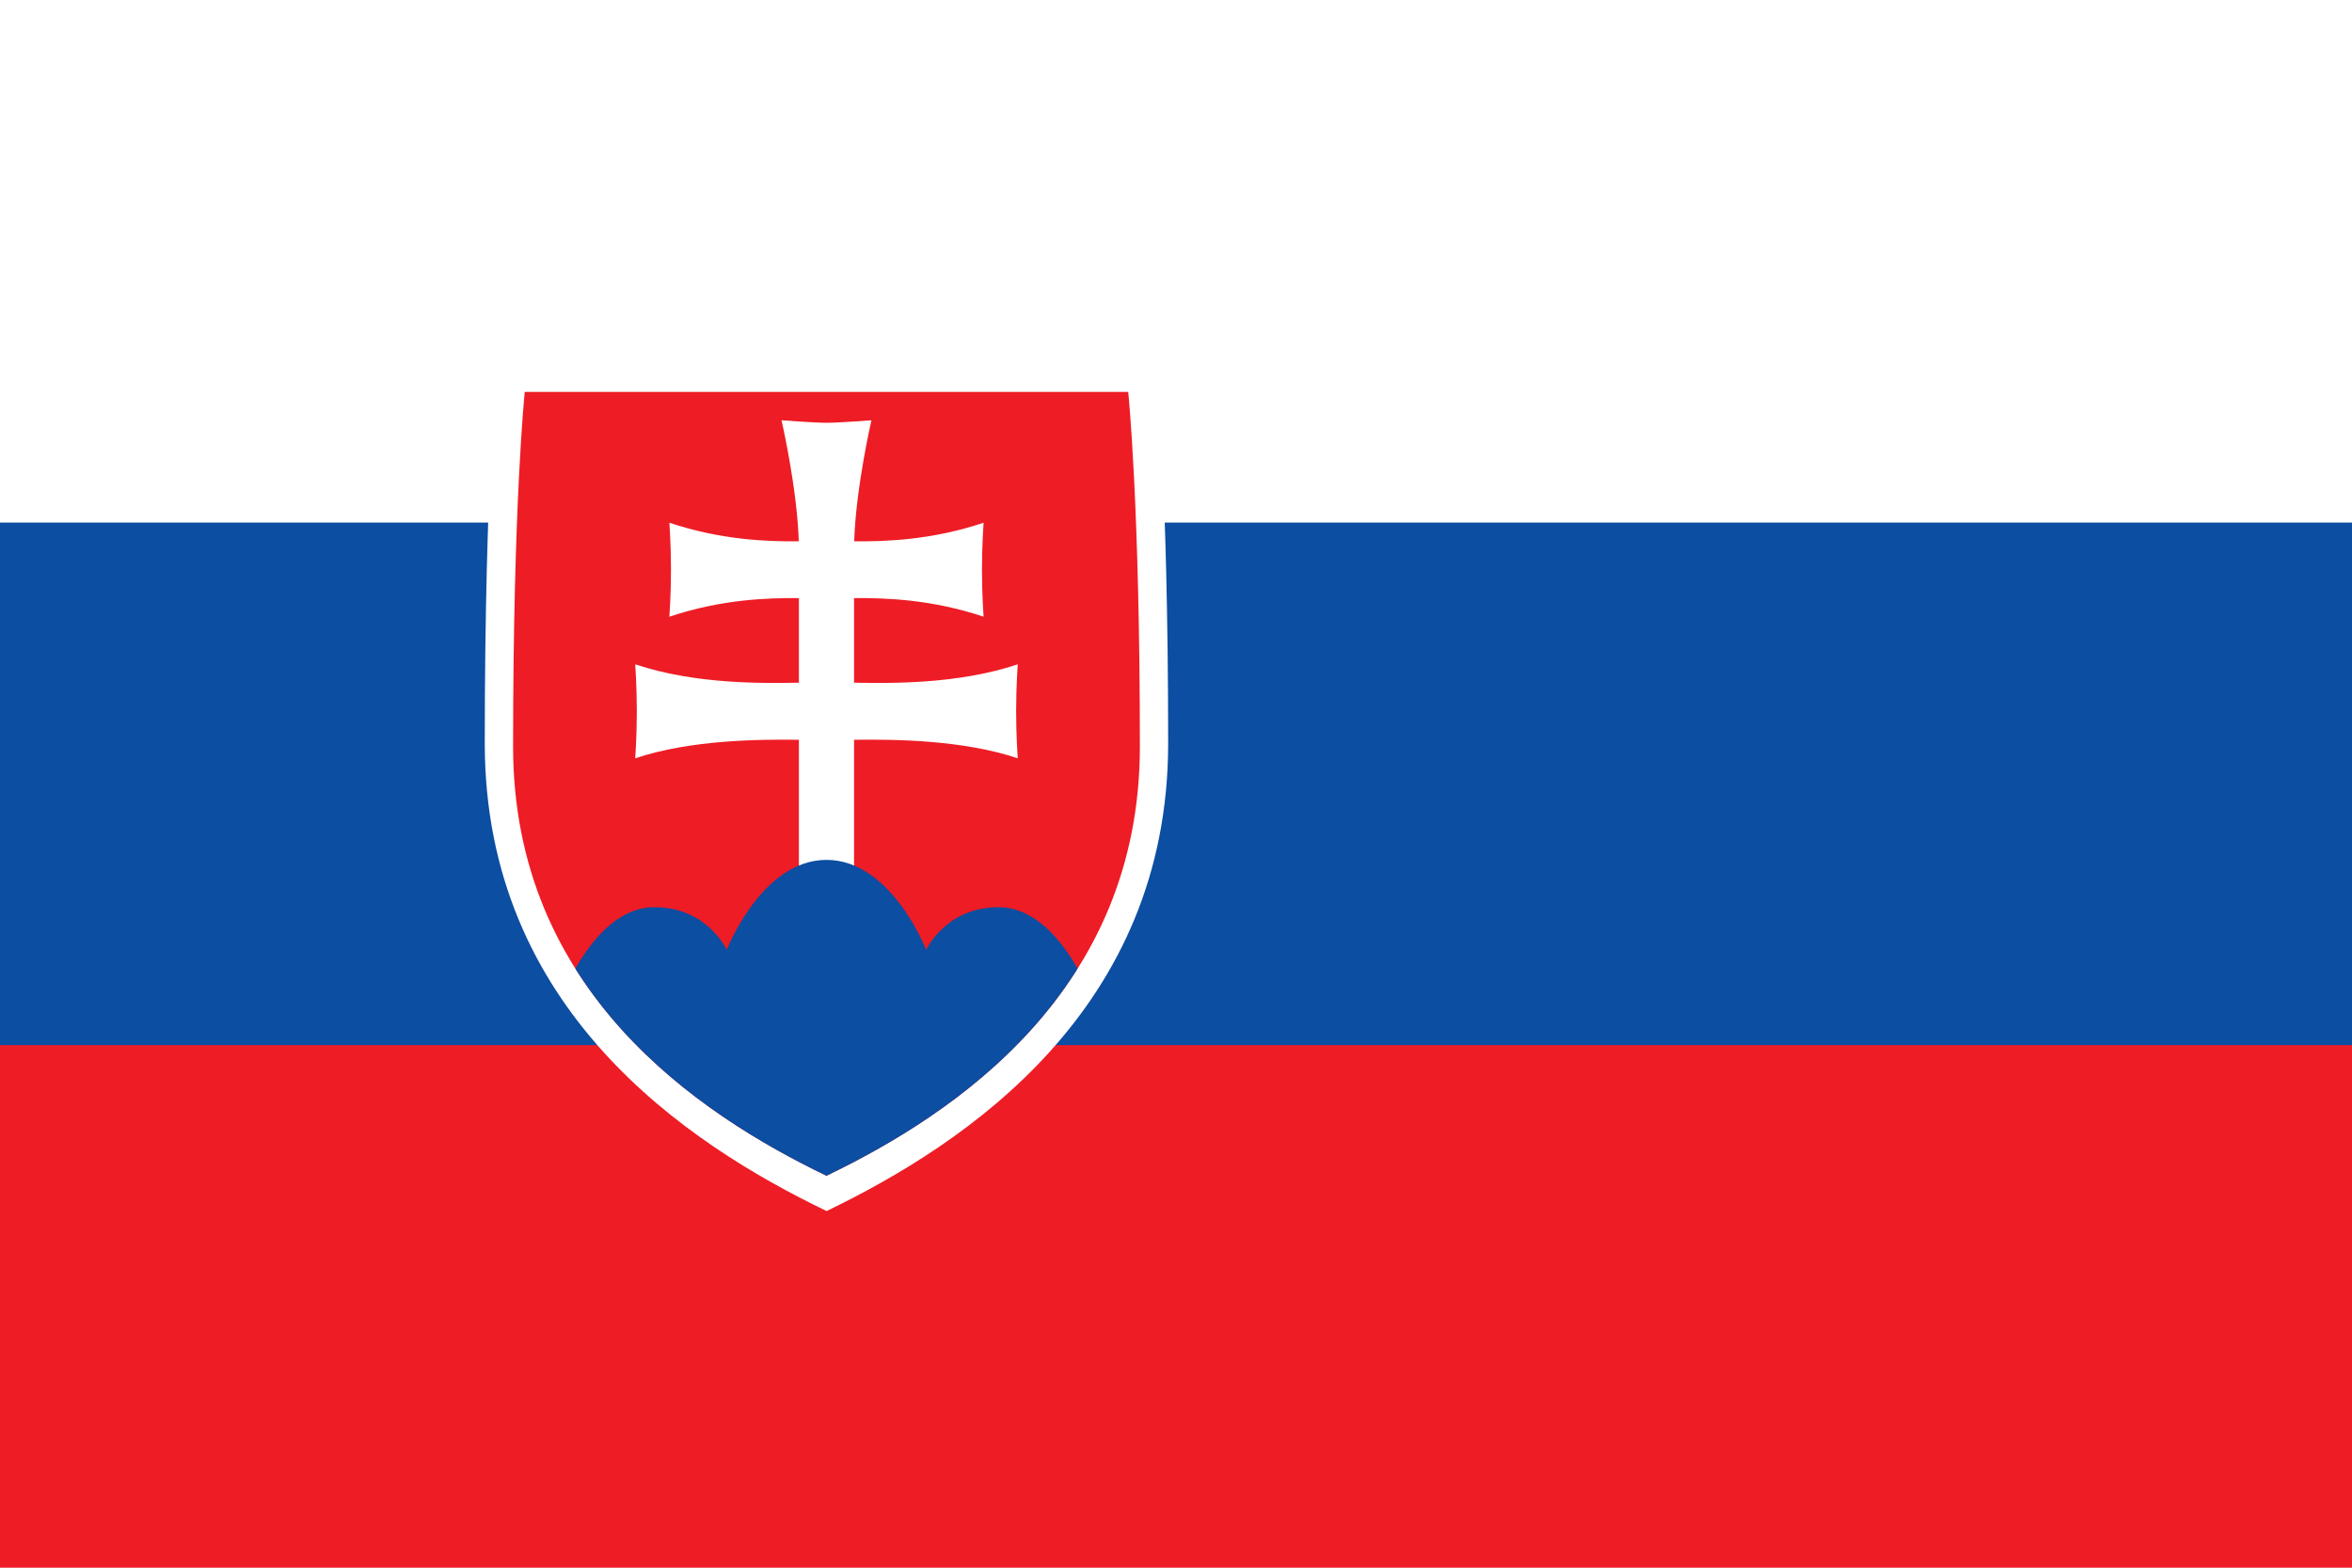
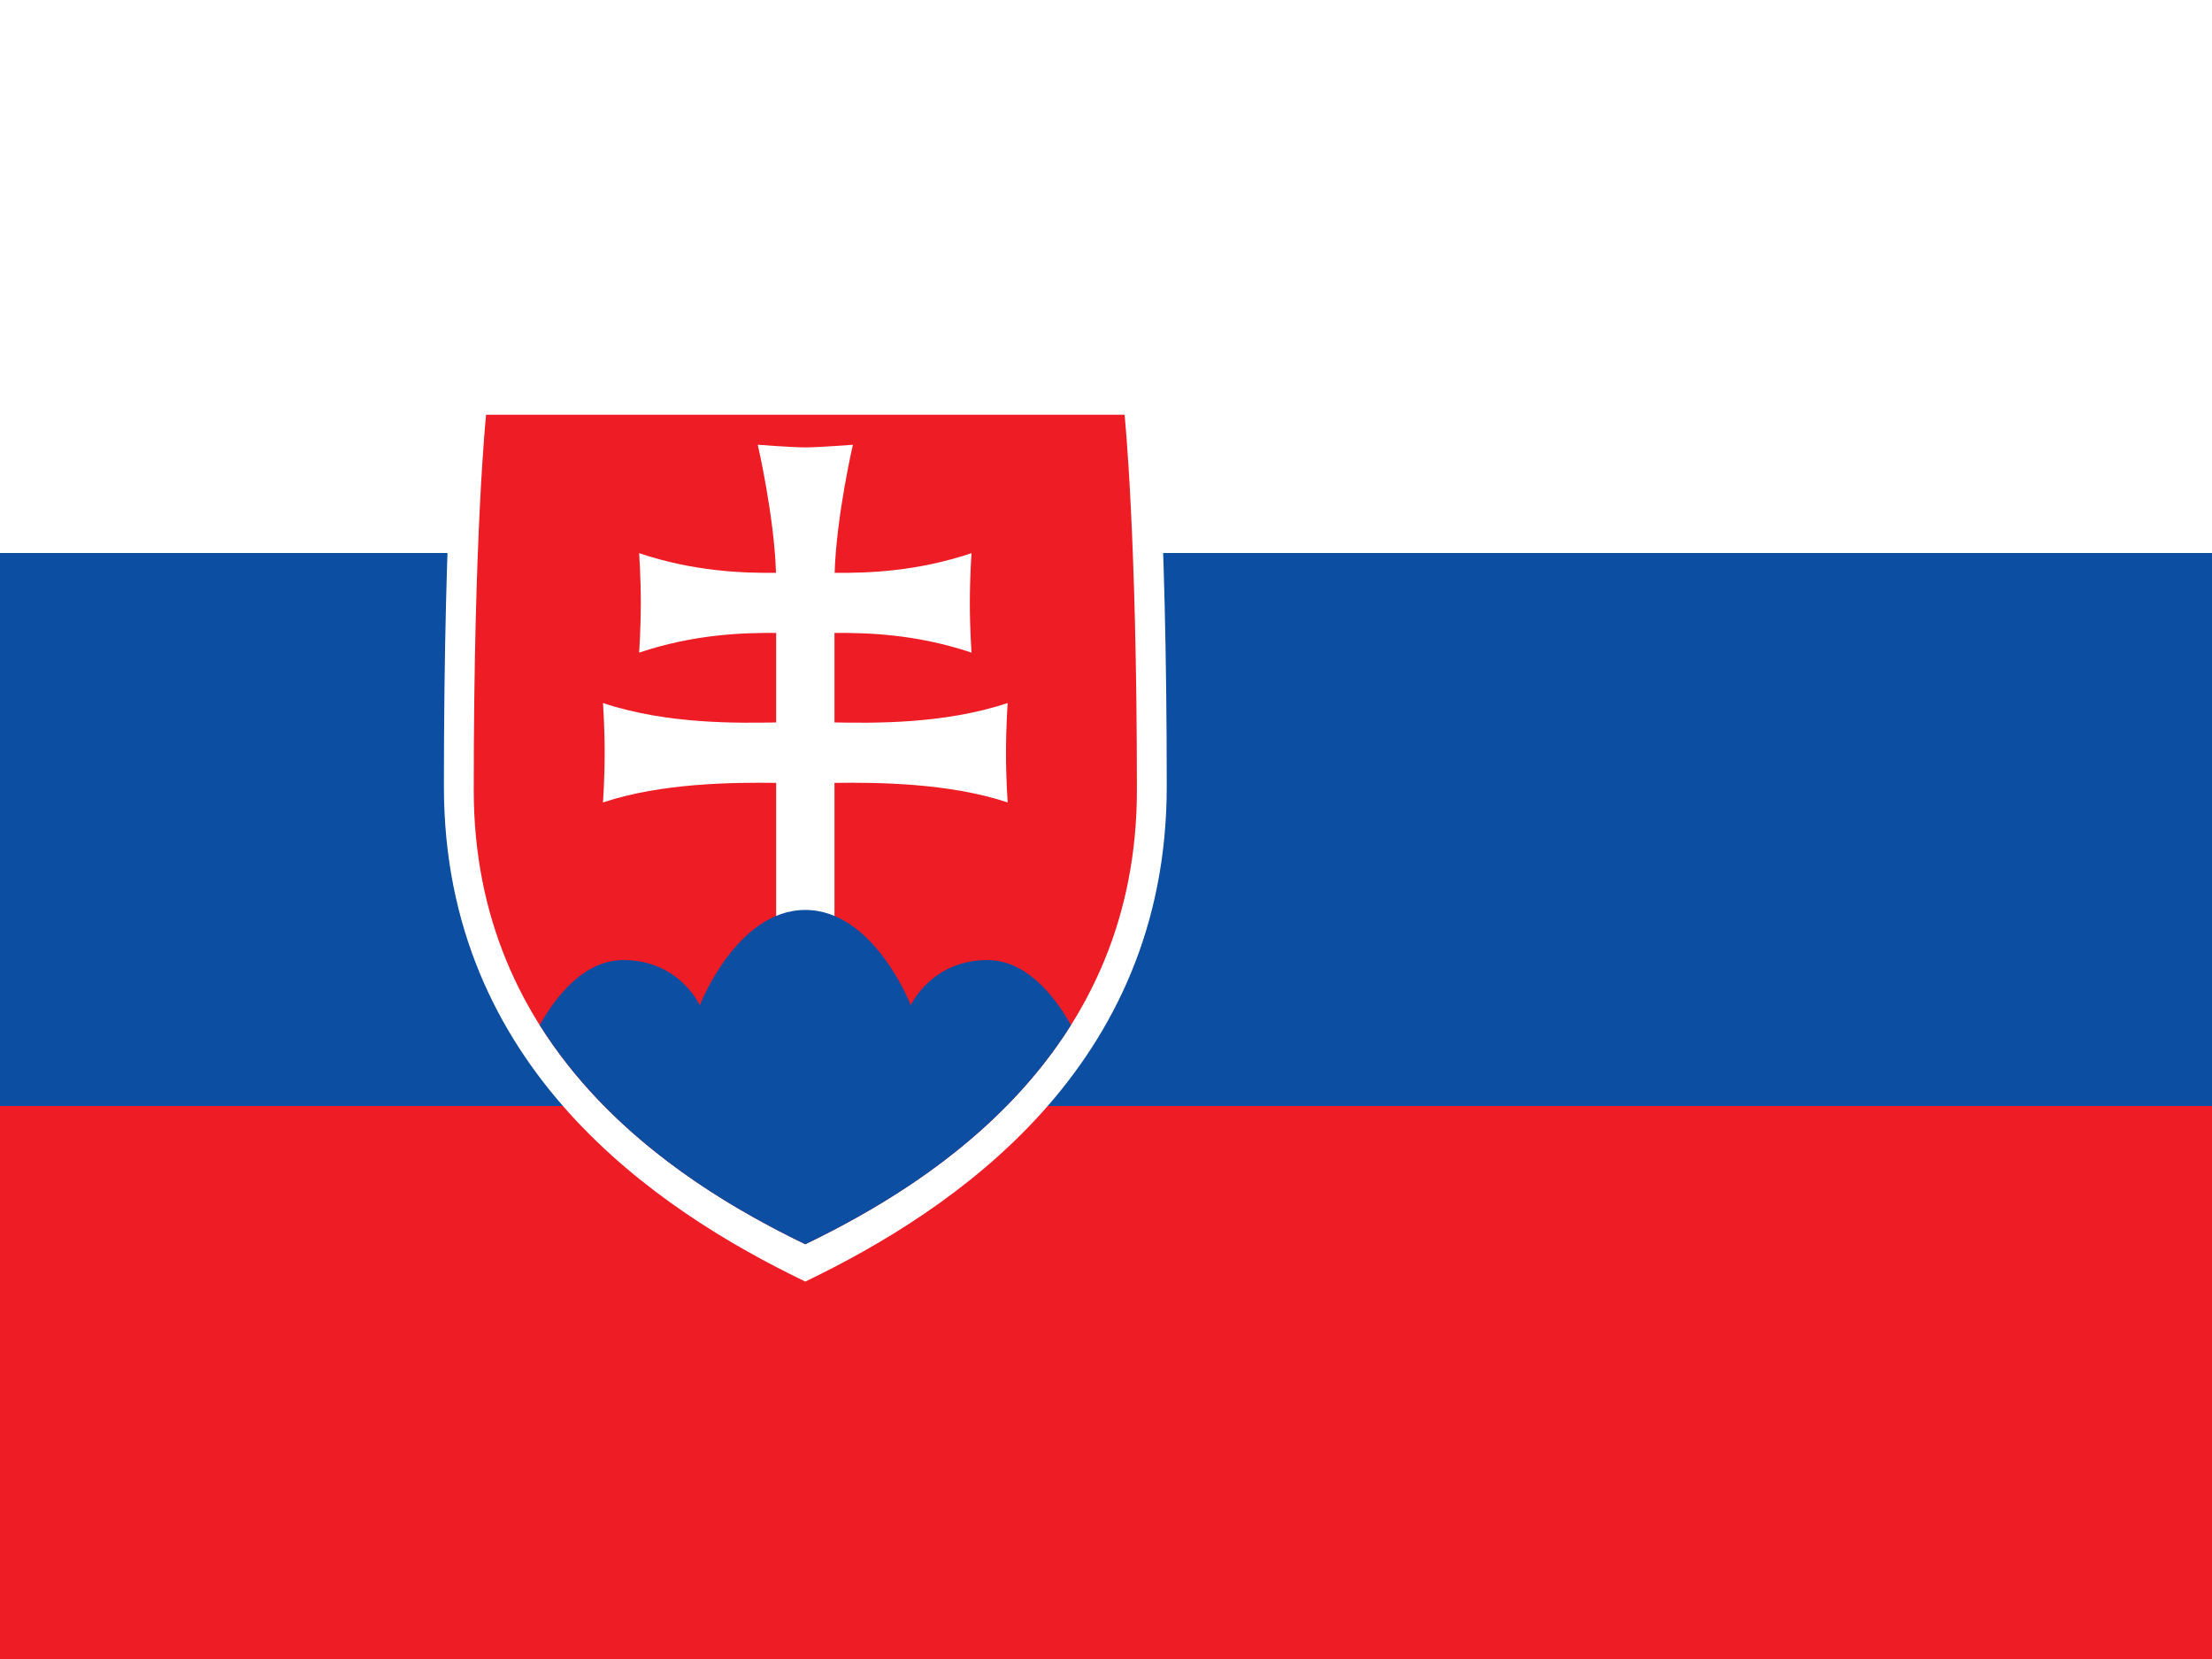
- <svg xmlns="http://www.w3.org/2000/svg" version="1.1" width="900" height="600" viewBox="0 0 9 6" id="svg2">
-   <defs id="defs31">
-     <clipPath id="clipPath2834">
-       <path d="M 294.901,263.249 C 210.423,303.94 89.585,384.705 89.585,544.47 C 89.585,704.234 97.224,776.892 97.224,776.892 L 294.901,776.892 L 492.583,776.892 C 492.583,776.892 500.224,704.234 500.224,544.47 C 500.224,384.705 379.385,303.94 294.901,263.249 z" id="path2836" />
-     </clipPath>
-     <clipPath id="clip">
-       <path d="M 0,1.5 C -0.493,1.262 -1.199,0.791 -1.199,-0.143 C -1.199,-1.076 -1.155,-1.5 -1.155,-1.5 L 0,-1.5 L 1.155,-1.5 C 1.155,-1.5 1.199,-1.076 1.199,-0.143 C 1.199,0.791 0.493,1.262 0,1.5 z" id="coa" />
-     </clipPath>
-   </defs>
-   <rect width="9" height="6" x="0" y="0" id="rect8" style="fill:#ee1c25;stroke:none" />
-   <rect width="9" height="4" x="0" y="0" id="rect10" style="fill:#0b4ea2;stroke:none" />
-   <rect width="9" height="2" x="0" y="0" id="rect12" style="fill:#ffffff;stroke:none" />
-   <path d="M 3.163,4.635 C 2.625,4.376 1.855,3.862 1.855,2.845 C 1.855,1.828 1.904,1.365 1.904,1.365 L 3.163,1.365 L 4.421,1.365 C 4.421,1.365 4.47,1.828 4.47,2.845 C 4.47,3.862 3.7,4.376 3.163,4.635 z" id="path3055" style="fill:#ffffff;fill-opacity:1;fill-rule:nonzero;stroke:none" />
-   <g transform="matrix(0.00625,0,0,-0.00625,1.959445,4.503125)" id="g2826">
-     <g transform="matrix(0.934502,0,0,0.934502,-83.08887,-245.5067)" id="g3759">
-       <path d="M 294.901,263.249 C 210.423,303.94 89.585,384.705 89.585,544.47 C 89.585,704.234 97.224,776.892 97.224,776.892 L 294.901,776.892 L 492.583,776.892 C 492.583,776.892 500.224,704.234 500.224,544.47 C 500.224,384.705 379.385,303.94 294.901,263.249 z" id="path2828" style="fill:#ee1c25;fill-opacity:1;fill-rule:nonzero;stroke:none" />
-       <g id="g2830">
-         <g clip-path="url(#clipPath2834)" id="g2832">
-           <path d="M 312.969,586.358 C 335.843,585.988 380.471,585.092 420.209,598.39 C 420.209,598.39 419.16,584.169 419.16,567.604 C 419.16,551.036 420.209,536.816 420.209,536.816 C 383.759,549.014 338.746,549.268 312.969,548.941 L 312.969,460.699 L 276.837,460.699 L 276.837,548.941 C 251.062,549.268 206.048,549.014 169.597,536.816 C 169.597,536.816 170.646,551.036 170.646,567.604 C 170.646,584.169 169.597,598.39 169.597,598.39 C 209.335,585.092 253.963,585.988 276.837,586.358 L 276.837,641.776 C 255.989,641.961 225.946,640.965 191.978,629.598 C 191.978,629.598 193.028,643.818 193.028,660.386 C 193.028,676.952 191.978,691.172 191.978,691.172 C 225.896,679.824 255.902,678.812 276.744,678.993 C 275.673,714.084 265.45,758.316 265.45,758.316 C 265.45,758.316 286.49,756.674 294.901,756.674 C 303.321,756.674 324.355,758.316 324.355,758.316 C 324.355,758.316 314.135,714.084 313.062,678.993 C 333.905,678.812 363.91,679.824 397.827,691.172 C 397.827,691.172 396.778,676.952 396.778,660.386 C 396.778,643.818 397.827,629.598 397.827,629.598 C 363.86,640.965 333.816,641.961 312.969,641.776 L 312.969,586.358 z" id="path2838" style="fill:#ffffff;fill-opacity:1;fill-rule:nonzero;stroke:none" />
-           <path d="M 291.18,210.836 L 116.138,366.863 C 116.138,366.863 138.516,439.237 182.194,439.237 C 216.904,439.237 229.572,411.25 229.572,411.25 C 229.572,411.25 252.36,470.245 294.901,470.245 C 337.446,470.245 360.235,411.25 360.235,411.25 C 360.235,411.25 372.9,439.237 407.611,439.237 C 451.29,439.237 473.667,366.863 473.667,366.863 L 291.18,210.836 z" id="path2840" style="fill:#0b4ea2;fill-opacity:1;fill-rule:evenodd;stroke:none" />
-         </g>
-       </g>
-     </g>
-   </g>
+ <svg xmlns="http://www.w3.org/2000/svg" height="480" width="640" version="1" viewBox="0 0 640 480">
+   <path fill="#ee1c25" d="M0 0h640v480H0z" />
+   <path fill="#0b4ea2" d="M0 0h640v320H0z" />
+   <path fill="#fff" d="M0 0h640v160H0z" />
+   <path d="M233.004 370.8c-43.025-20.724-104.568-61.858-104.568-143.226 0-81.37 3.89-118.374 3.89-118.374h201.358s3.891 37.005 3.891 118.374c0 81.368-61.543 122.502-104.571 143.226z" fill="#fff" />
+   <path d="M233.004 360c-39.472-19.013-95.934-56.75-95.934-131.4 0-74.651 3.57-108.6 3.57-108.6h184.73s3.57 33.95 3.57 108.6c0 74.65-56.462 112.387-95.936 131.4z" fill="#ee1c25" />
+   <path d="M241.446 209.027c10.688.173 31.54.591 50.109-5.622 0 0-.49 6.645-.49 14.385 0 7.742.49 14.386.49 14.386-17.032-5.7-38.064-5.819-50.108-5.666v41.231h-16.883V226.51c-12.044-.153-33.076-.034-50.108 5.665 0 0 .49-6.644.49-14.386 0-7.74-.49-14.384-.49-14.384 18.568 6.213 39.42 5.795 50.108 5.622v-25.894c-9.741-.087-23.779.378-39.65 5.69 0 0 .49-6.645.49-14.386 0-7.74-.49-14.385-.49-14.385 15.848 5.303 29.868 5.776 39.607 5.691-.501-16.398-5.278-37.065-5.278-37.065s9.831.767 13.761.767c3.934 0 13.763-.767 13.763-.767s-4.776 20.667-5.277 37.064c9.739.084 23.759-.388 39.606-5.691 0 0-.49 6.644-.49 14.385 0 7.74.49 14.385.49 14.385-15.87-5.311-29.909-5.776-39.65-5.69v25.894z" fill="#fff" />
+   <path d="M233 263.275c-19.878 0-30.525 27.575-30.525 27.575s-5.907-13.075-22.125-13.075c-10.973 0-19.06 9.761-24.2 18.8C176.113 328.34 207.964 347.941 233 360c25.039-12.06 56.91-31.657 76.875-63.425-5.14-9.039-13.227-18.8-24.2-18.8-16.219 0-22.15 13.075-22.15 13.075S252.879 263.275 233 263.275z" fill="#0b4ea2" />
</svg>
